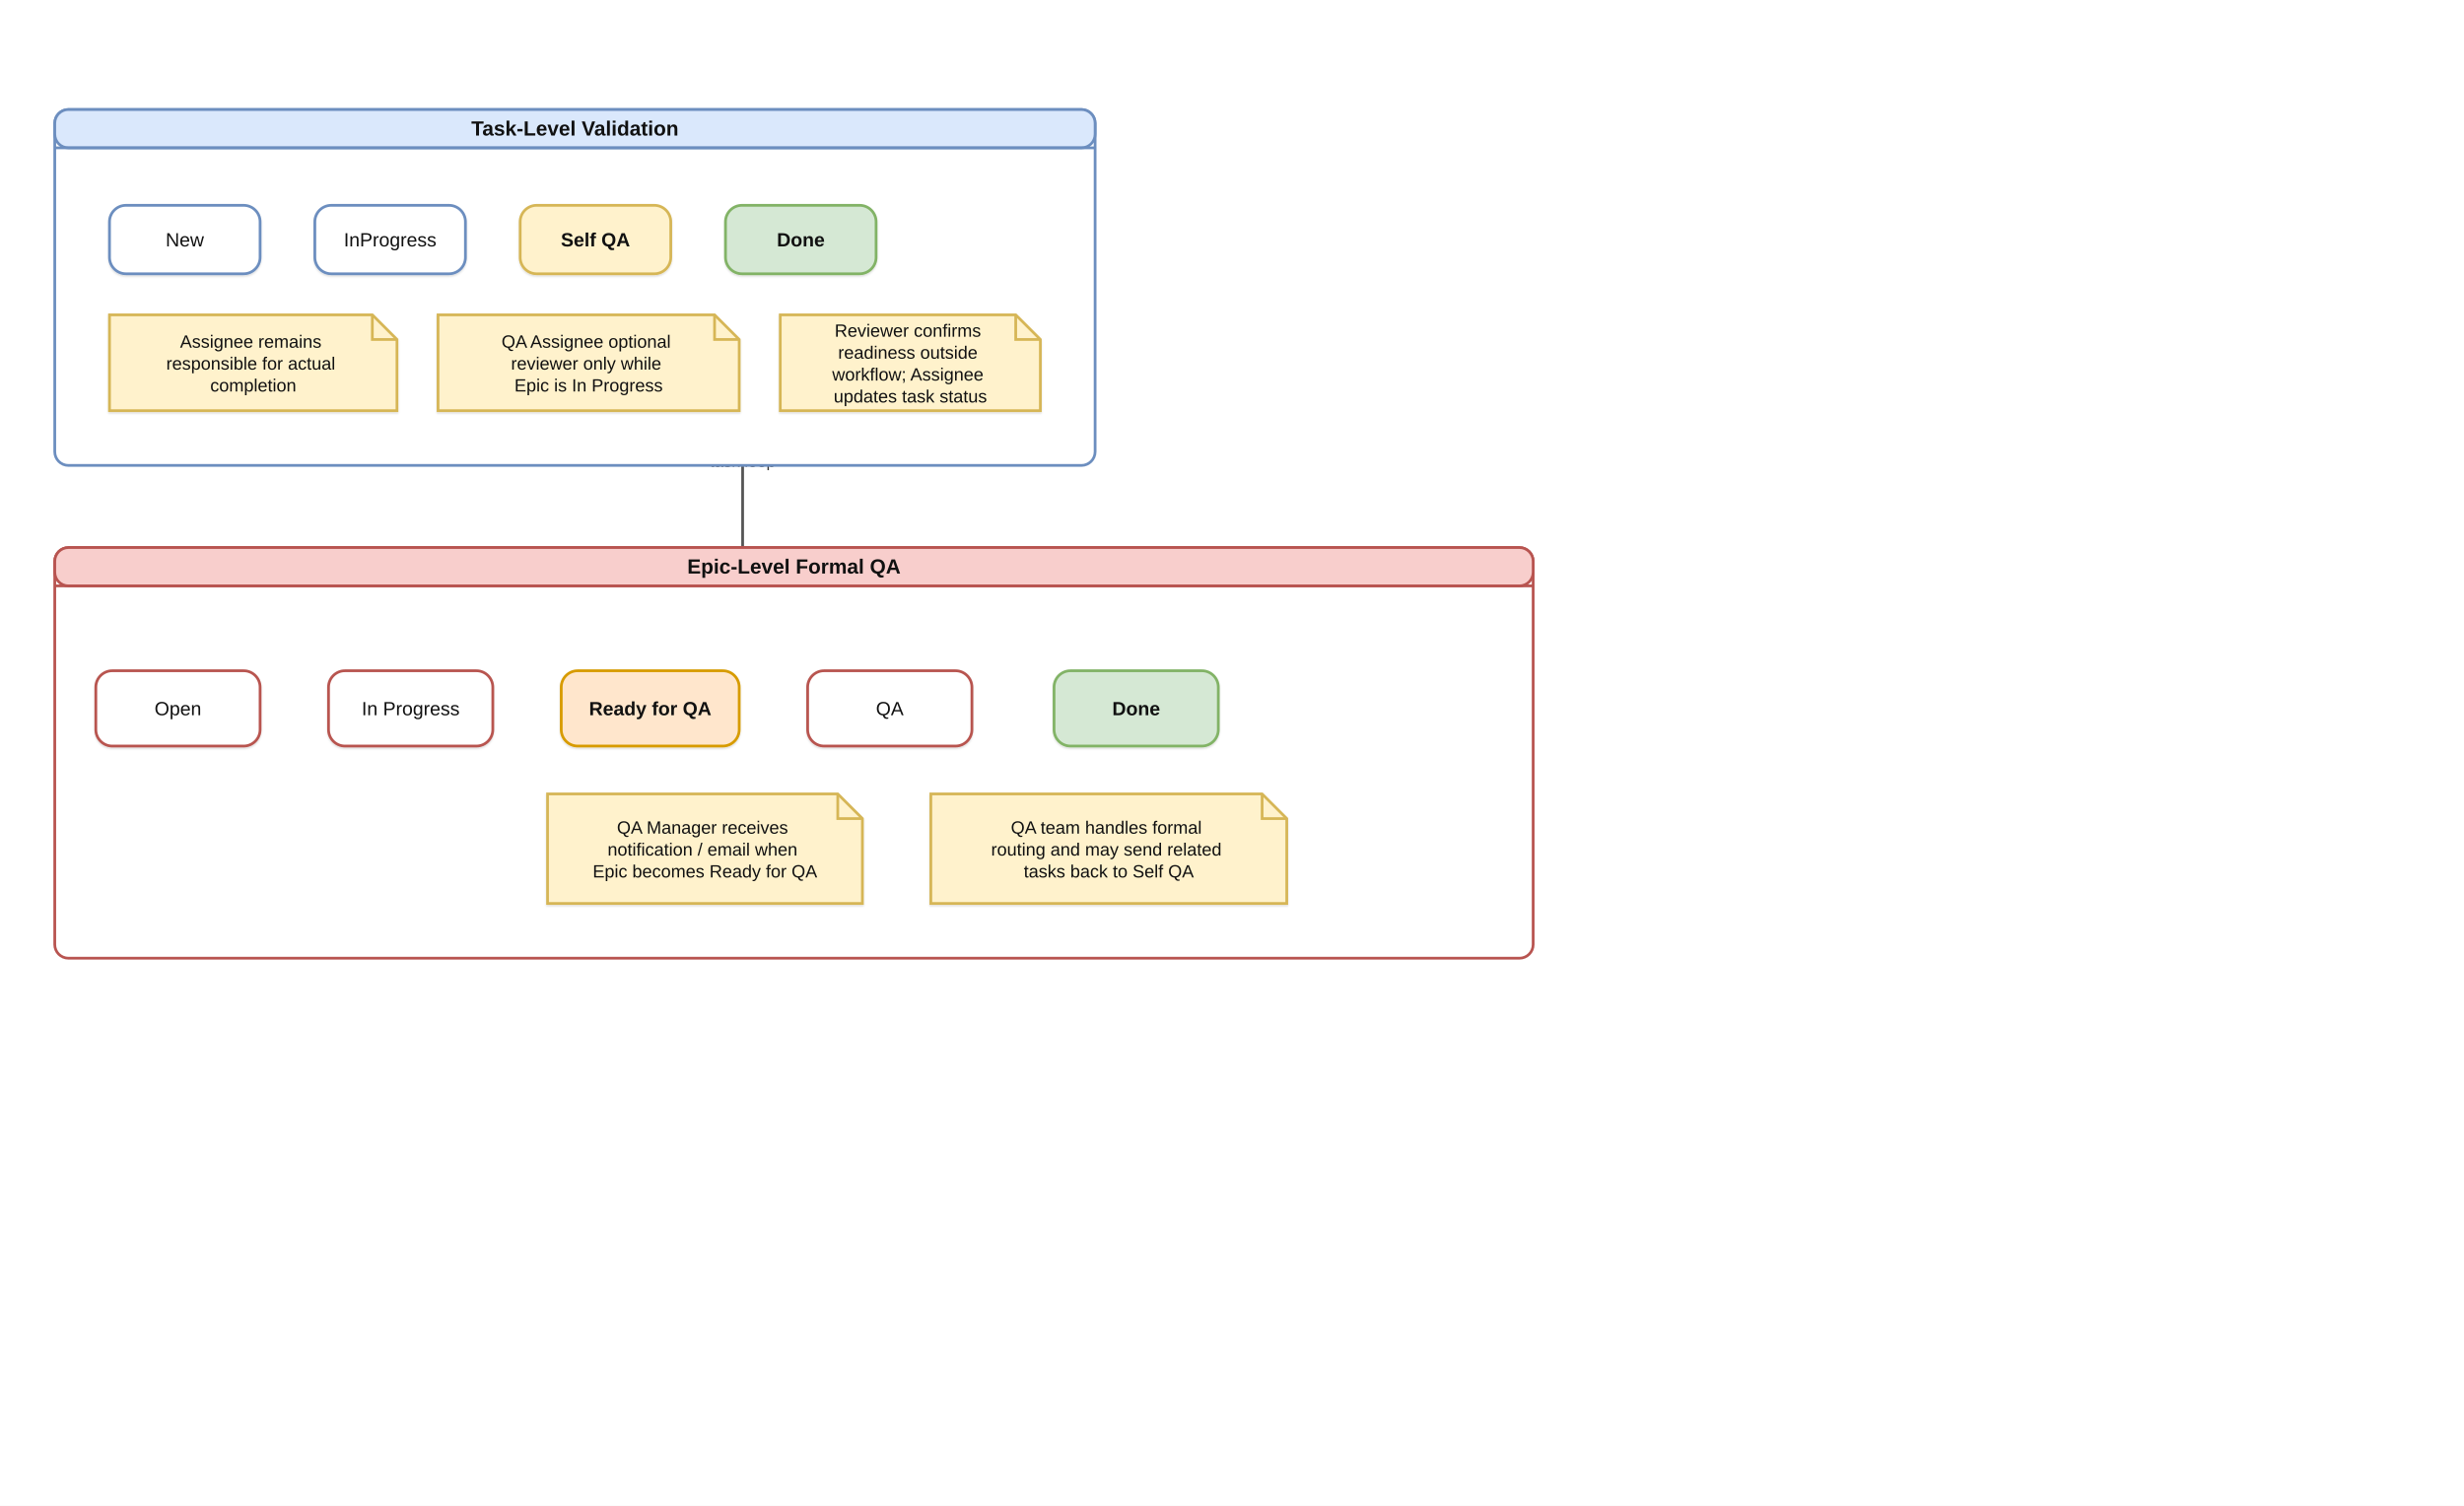
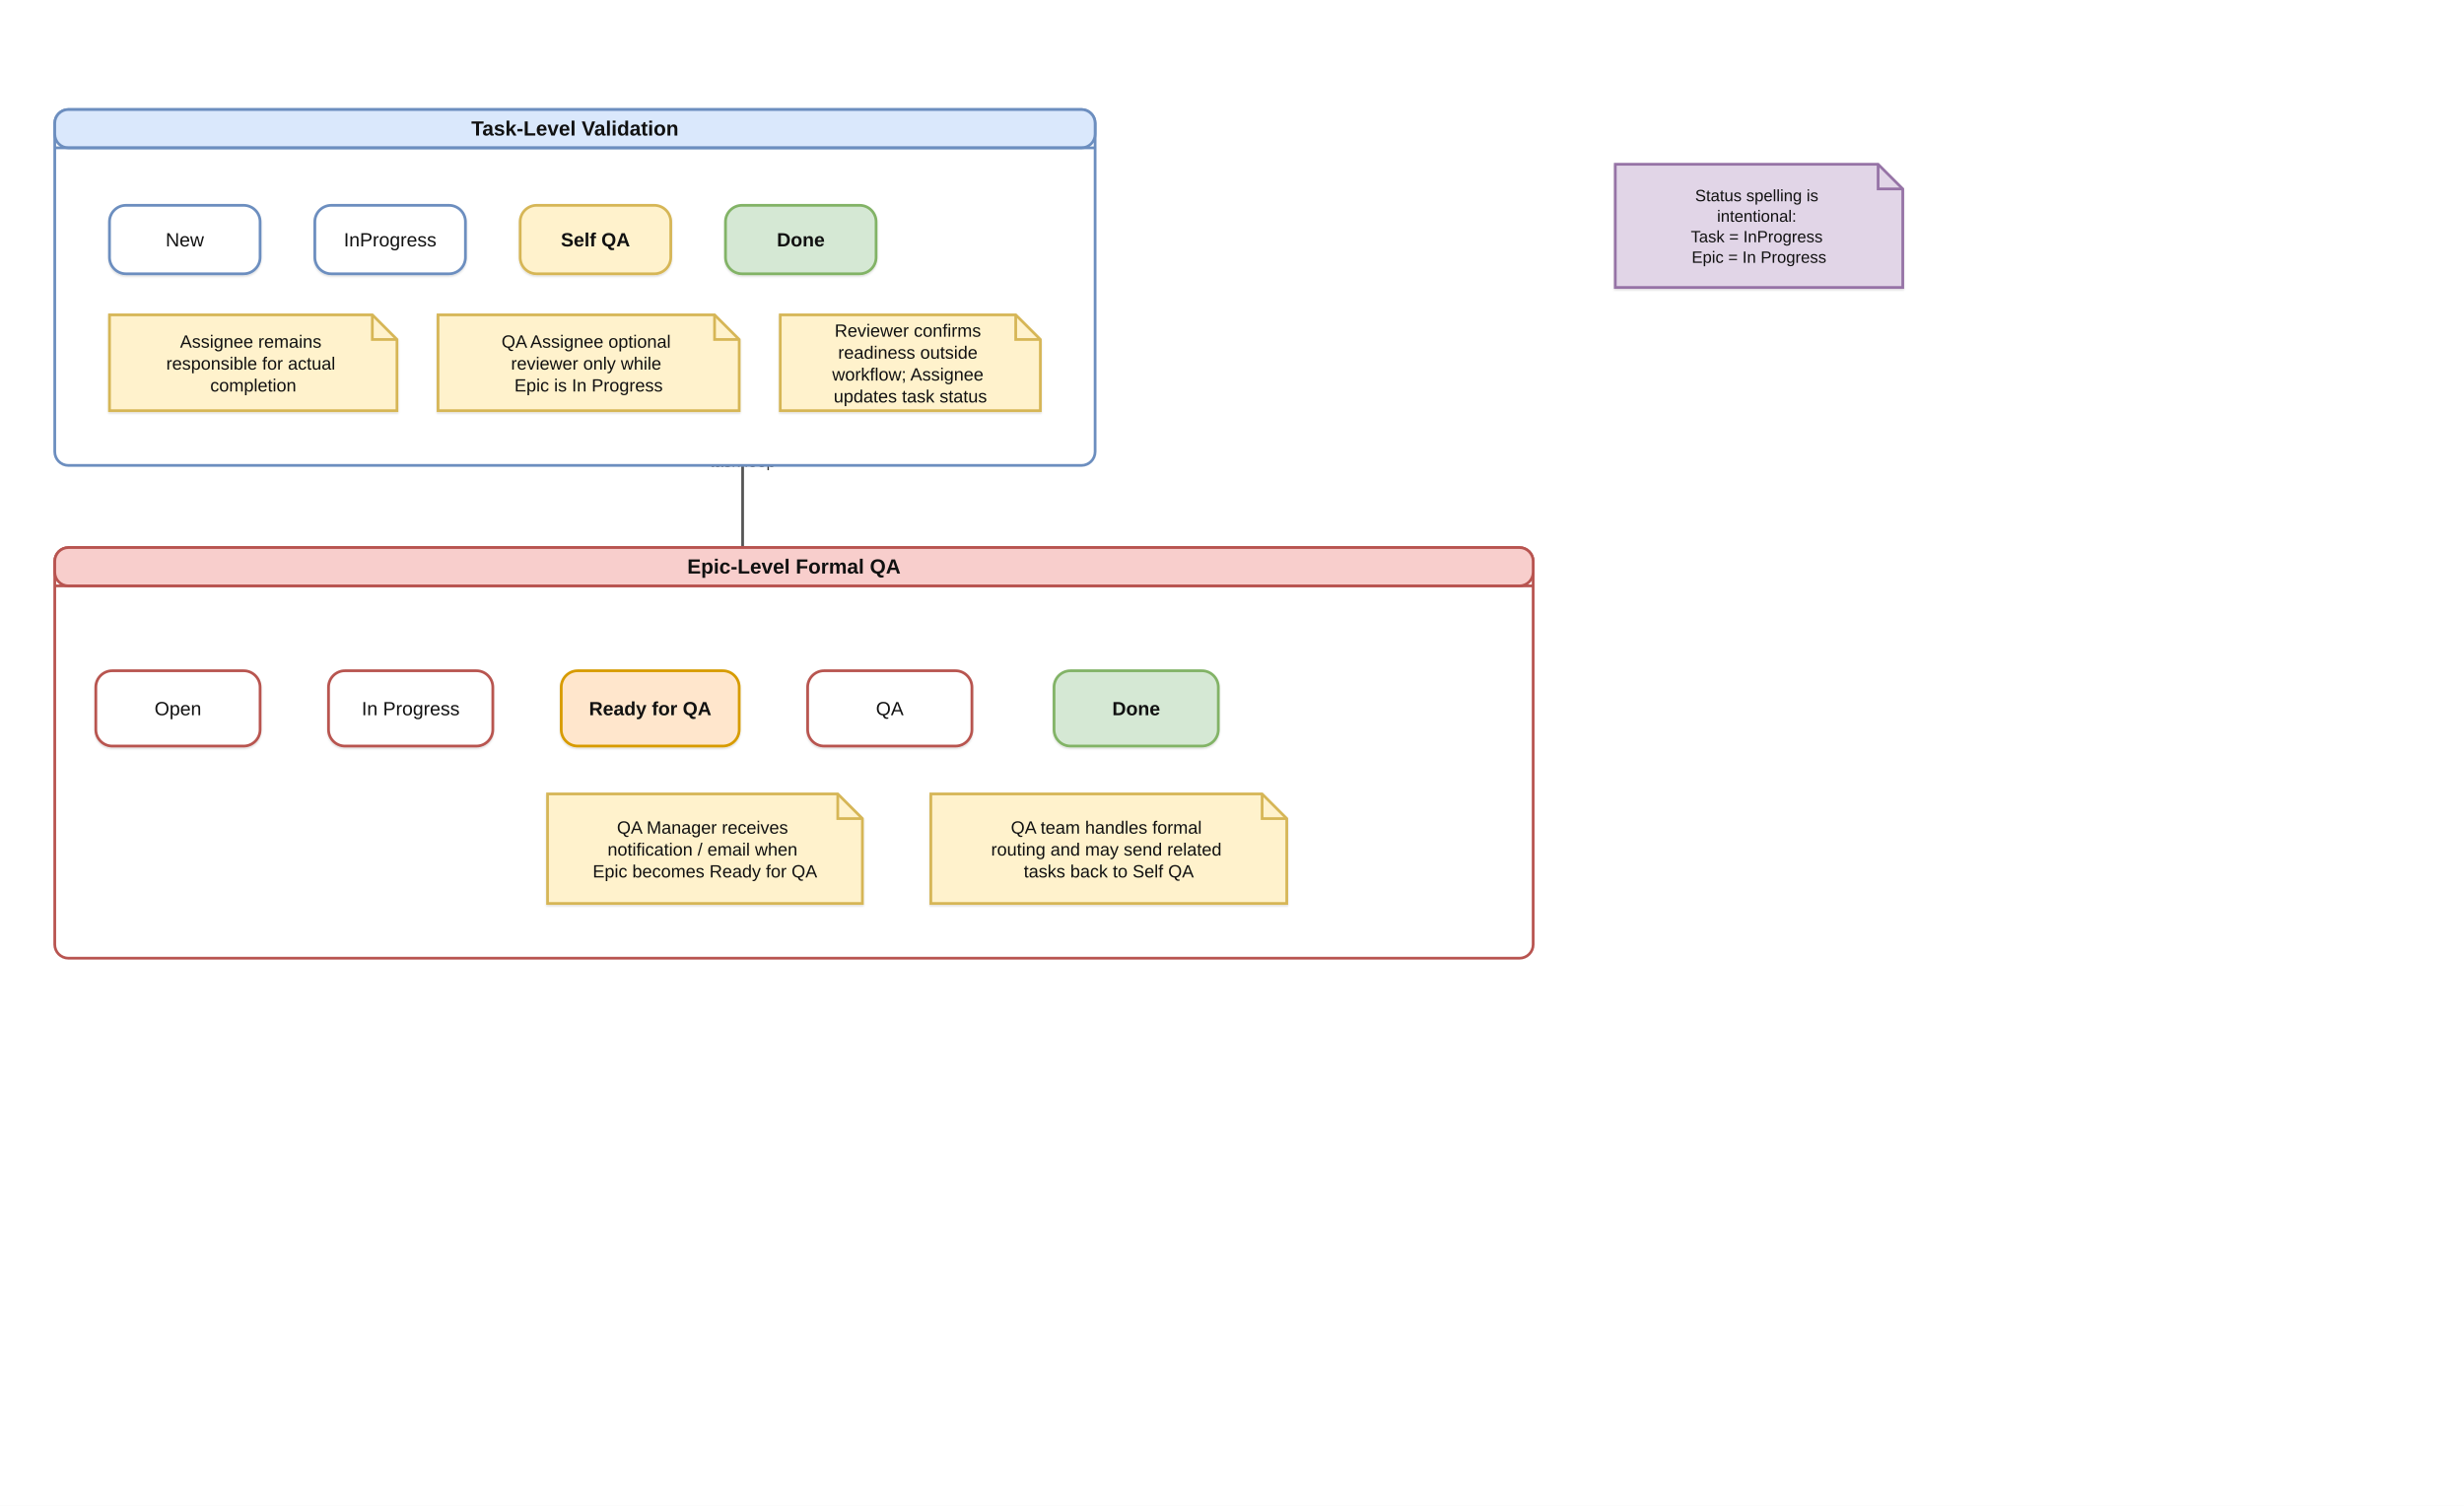
<svg xmlns="http://www.w3.org/2000/svg" width="1800" height="1100" viewBox="0 0 1800 1100" role="img">
  <defs>
    <marker id="arrow" markerWidth="10" markerHeight="10" refX="9" refY="3" orient="auto" markerUnits="strokeWidth">
      <path d="M0,0 L10,3 L0,6 z" fill="#555" />
    </marker>
    <filter id="shadow" x="-20%" y="-20%" width="140%" height="140%">
      <feDropShadow dx="0" dy="1" stdDeviation="1" flood-opacity="0.15" />
    </filter>
  </defs>
  <rect width="100%" height="100%" fill="#ffffff" />
  <path d="M 190.0 175.0 L 210.0 175.0 L 210.0 175.0 L 230.0 175.0" fill="none" stroke="#555" stroke-width="2" marker-end="url(#arrow)" />
  <path d="M 340.0 175.0 L 360.0 175.0 L 360.0 175.0 L 380.0 175.0" fill="none" stroke="#555" stroke-width="2" marker-end="url(#arrow)" />
  <path d="M 490.0 175.0 L 510.0 175.0 L 510.0 175.0 L 530.0 175.0" fill="none" stroke="#555" stroke-width="2" marker-end="url(#arrow)" />
  <path d="M 590.0 517.5 L 475.0 517.5 L 475.0 517.5 L 360.0 517.5" fill="none" stroke="#555" stroke-width="2" marker-end="url(#arrow)" />
  <text x="475.0" y="513.5" text-anchor="middle" font-family="Arial, Helvetica, sans-serif" font-size="12" fill="#333">
    <tspan x="475.0" dy="0">rework</tspan>
  </text>
  <path d="M 650.0 490.0 L 542.5 490.0 L 542.5 200.0 L 435.0 200.0" fill="none" stroke="#555" stroke-width="2" marker-end="url(#arrow)" />
  <text x="542.5" y="341.0" text-anchor="middle" font-family="Arial, Helvetica, sans-serif" font-size="12" fill="#333">
    <tspan x="542.5" dy="0">task loop</tspan>
  </text>
  <path d="M 190.0 517.5 L 215.0 517.5 L 215.0 517.5 L 240.0 517.5" fill="none" stroke="#555" stroke-width="2" marker-end="url(#arrow)" />
  <path d="M 360.0 517.5 L 385.0 517.5 L 385.0 517.5 L 410.0 517.5" fill="none" stroke="#555" stroke-width="2" marker-end="url(#arrow)" />
  <path d="M 540.0 517.5 L 565.0 517.5 L 565.0 517.5 L 590.0 517.5" fill="none" stroke="#555" stroke-width="2" marker-end="url(#arrow)" />
  <path d="M 710.0 517.5 L 740.0 517.5 L 740.0 517.5 L 770.0 517.5" fill="none" stroke="#555" stroke-width="2" marker-end="url(#arrow)" />
  <rect x="40.0" y="80.0" width="760.0" height="260.0" rx="10" ry="10" fill="#fff" stroke="#6c8ebf" stroke-width="2" />
  <rect x="40.0" y="80.0" width="760.0" height="28.0" rx="10" ry="10" fill="#dae8fc" stroke="#6c8ebf" stroke-width="2" />
  <line x1="40.0" y1="108.0" x2="800.0" y2="108.0" stroke="#6c8ebf" stroke-width="2" />
  <text x="420.0" y="99.0" text-anchor="middle" font-family="Arial, Helvetica, sans-serif" font-size="15" font-weight="700" fill="#111">
    <tspan x="420.0" dy="0">Task-Level Validation</tspan>
  </text>
  <rect x="80.0" y="150.0" width="110.0" height="50.0" rx="12" ry="12" fill="#ffffff" stroke="#6c8ebf" stroke-width="2" filter="url(#shadow)" />
  <text x="135.0" y="180.0" text-anchor="middle" font-family="Arial, Helvetica, sans-serif" font-size="14" font-weight="400" fill="#111">
    <tspan x="135.0" dy="0">New</tspan>
  </text>
  <rect x="230.0" y="150.0" width="110.0" height="50.0" rx="12" ry="12" fill="#ffffff" stroke="#6c8ebf" stroke-width="2" filter="url(#shadow)" />
  <text x="285.0" y="180.0" text-anchor="middle" font-family="Arial, Helvetica, sans-serif" font-size="14" font-weight="400" fill="#111">
    <tspan x="285.0" dy="0">InProgress</tspan>
  </text>
  <rect x="380.0" y="150.0" width="110.0" height="50.0" rx="12" ry="12" fill="#fff2cc" stroke="#d6b656" stroke-width="2" filter="url(#shadow)" />
  <text x="435.0" y="180.0" text-anchor="middle" font-family="Arial, Helvetica, sans-serif" font-size="14" font-weight="700" fill="#111">
    <tspan x="435.0" dy="0">Self QA</tspan>
  </text>
  <rect x="530.0" y="150.0" width="110.0" height="50.0" rx="12" ry="12" fill="#d5e8d4" stroke="#82b366" stroke-width="2" filter="url(#shadow)" />
  <text x="585.0" y="180.0" text-anchor="middle" font-family="Arial, Helvetica, sans-serif" font-size="14" font-weight="700" fill="#111">
    <tspan x="585.0" dy="0">Done</tspan>
  </text>
  <polygon points="80.0,230.0 272.0,230.0 290.0,248.0 290.0,300.0 80.0,300.0" fill="#fff2cc" stroke="#d6b656" stroke-width="2" filter="url(#shadow)" />
  <polyline points="272.0,230.0 272.0,248.0 290.0,248.0" fill="none" stroke="#d6b656" stroke-width="2" />
  <text x="185.0" y="254.0" text-anchor="middle" font-family="Arial, Helvetica, sans-serif" font-size="13" font-weight="400" fill="#111">
    <tspan x="185.0" dy="0">Assignee remains</tspan>
    <tspan x="185.0" dy="16">responsible for actual</tspan>
    <tspan x="185.0" dy="16">completion</tspan>
  </text>
  <polygon points="320.0,230.0 522.0,230.0 540.0,248.0 540.0,300.0 320.0,300.0" fill="#fff2cc" stroke="#d6b656" stroke-width="2" filter="url(#shadow)" />
  <polyline points="522.0,230.0 522.0,248.0 540.0,248.0" fill="none" stroke="#d6b656" stroke-width="2" />
  <text x="430.0" y="254.0" text-anchor="middle" font-family="Arial, Helvetica, sans-serif" font-size="13" font-weight="400" fill="#111">
    <tspan x="430.0" dy="0">QA Assignee optional</tspan>
    <tspan x="430.0" dy="16">reviewer only while</tspan>
    <tspan x="430.0" dy="16">Epic is In Progress</tspan>
  </text>
  <polygon points="570.0,230.0 742.0,230.0 760.0,248.0 760.0,300.0 570.0,300.0" fill="#fff2cc" stroke="#d6b656" stroke-width="2" filter="url(#shadow)" />
  <polyline points="742.0,230.0 742.0,248.0 760.0,248.0" fill="none" stroke="#d6b656" stroke-width="2" />
  <text x="665.0" y="246.0" text-anchor="middle" font-family="Arial, Helvetica, sans-serif" font-size="13" font-weight="400" fill="#111">
    <tspan x="665.0" dy="0">Reviewer confirms</tspan>
    <tspan x="665.0" dy="16">readiness outside</tspan>
    <tspan x="665.0" dy="16">workflow; Assignee</tspan>
    <tspan x="665.0" dy="16">updates task status</tspan>
  </text>
  <rect x="40.0" y="400.0" width="1080.0" height="300.0" rx="10" ry="10" fill="#fff" stroke="#b85450" stroke-width="2" />
  <rect x="40.0" y="400.0" width="1080.0" height="28.0" rx="10" ry="10" fill="#f8cecc" stroke="#b85450" stroke-width="2" />
  <line x1="40.0" y1="428.0" x2="1120.0" y2="428.0" stroke="#b85450" stroke-width="2" />
  <text x="580.0" y="419.0" text-anchor="middle" font-family="Arial, Helvetica, sans-serif" font-size="15" font-weight="700" fill="#111">
    <tspan x="580.0" dy="0">Epic-Level Formal QA</tspan>
  </text>
  <rect x="70.0" y="490.0" width="120.0" height="55.0" rx="12" ry="12" fill="#ffffff" stroke="#b85450" stroke-width="2" filter="url(#shadow)" />
  <text x="130.0" y="522.5" text-anchor="middle" font-family="Arial, Helvetica, sans-serif" font-size="14" font-weight="400" fill="#111">
    <tspan x="130.0" dy="0">Open</tspan>
  </text>
  <rect x="240.0" y="490.0" width="120.0" height="55.0" rx="12" ry="12" fill="#ffffff" stroke="#b85450" stroke-width="2" filter="url(#shadow)" />
  <text x="300.0" y="522.5" text-anchor="middle" font-family="Arial, Helvetica, sans-serif" font-size="14" font-weight="400" fill="#111">
    <tspan x="300.0" dy="0">In Progress</tspan>
  </text>
  <rect x="410.0" y="490.0" width="130.0" height="55.0" rx="12" ry="12" fill="#ffe6cc" stroke="#d79b00" stroke-width="2" filter="url(#shadow)" />
  <text x="475.0" y="522.5" text-anchor="middle" font-family="Arial, Helvetica, sans-serif" font-size="14" font-weight="700" fill="#111">
    <tspan x="475.0" dy="0">Ready for QA</tspan>
  </text>
  <rect x="590.0" y="490.0" width="120.0" height="55.0" rx="12" ry="12" fill="#ffffff" stroke="#b85450" stroke-width="2" filter="url(#shadow)" />
  <text x="650.0" y="522.5" text-anchor="middle" font-family="Arial, Helvetica, sans-serif" font-size="14" font-weight="400" fill="#111">
    <tspan x="650.0" dy="0">QA</tspan>
  </text>
  <rect x="770.0" y="490.0" width="120.0" height="55.0" rx="12" ry="12" fill="#d5e8d4" stroke="#82b366" stroke-width="2" filter="url(#shadow)" />
  <text x="830.0" y="522.5" text-anchor="middle" font-family="Arial, Helvetica, sans-serif" font-size="14" font-weight="700" fill="#111">
    <tspan x="830.0" dy="0">Done</tspan>
  </text>
  <polygon points="400.0,580.0 612.0,580.0 630.0,598.0 630.0,660.0 400.0,660.0" fill="#fff2cc" stroke="#d6b656" stroke-width="2" filter="url(#shadow)" />
  <polyline points="612.0,580.0 612.0,598.0 630.0,598.0" fill="none" stroke="#d6b656" stroke-width="2" />
  <text x="515.0" y="609.0" text-anchor="middle" font-family="Arial, Helvetica, sans-serif" font-size="13" font-weight="400" fill="#111">
    <tspan x="515.0" dy="0">QA Manager receives</tspan>
    <tspan x="515.0" dy="16">notification / email when</tspan>
    <tspan x="515.0" dy="16">Epic becomes Ready for QA</tspan>
  </text>
  <polygon points="680.0,580.0 922.0,580.0 940.0,598.0 940.0,660.0 680.0,660.0" fill="#fff2cc" stroke="#d6b656" stroke-width="2" filter="url(#shadow)" />
  <polyline points="922.0,580.0 922.0,598.0 940.0,598.0" fill="none" stroke="#d6b656" stroke-width="2" />
  <text x="810.0" y="609.0" text-anchor="middle" font-family="Arial, Helvetica, sans-serif" font-size="13" font-weight="400" fill="#111">
    <tspan x="810.0" dy="0">QA team handles formal</tspan>
    <tspan x="810.0" dy="16">routing and may send related</tspan>
    <tspan x="810.0" dy="16">tasks back to Self QA</tspan>
  </text>
+   <polygon points="1180.0,120.0 1372.0,120.0 1390.0,138.0 1390.0,210.0 1180.0,210.0" fill="#e1d5e7" stroke="#9673a6" stroke-width="2" filter="url(#shadow)" />
+   <polyline points="1372.0,120.0 1372.0,138.0 1390.0,138.0" fill="none" stroke="#9673a6" stroke-width="2" />
+   <text x="1285.0" y="147.0" text-anchor="middle" font-family="Arial, Helvetica, sans-serif" font-size="12" font-weight="400" fill="#111">
+     <tspan x="1285.0" dy="0">Status spelling is</tspan>
+     <tspan x="1285.0" dy="15">intentional:</tspan>
+     <tspan x="1285.0" dy="15">Task = InProgress</tspan>
+     <tspan x="1285.0" dy="15">Epic = In Progress</tspan>
+   </text>
</svg>
